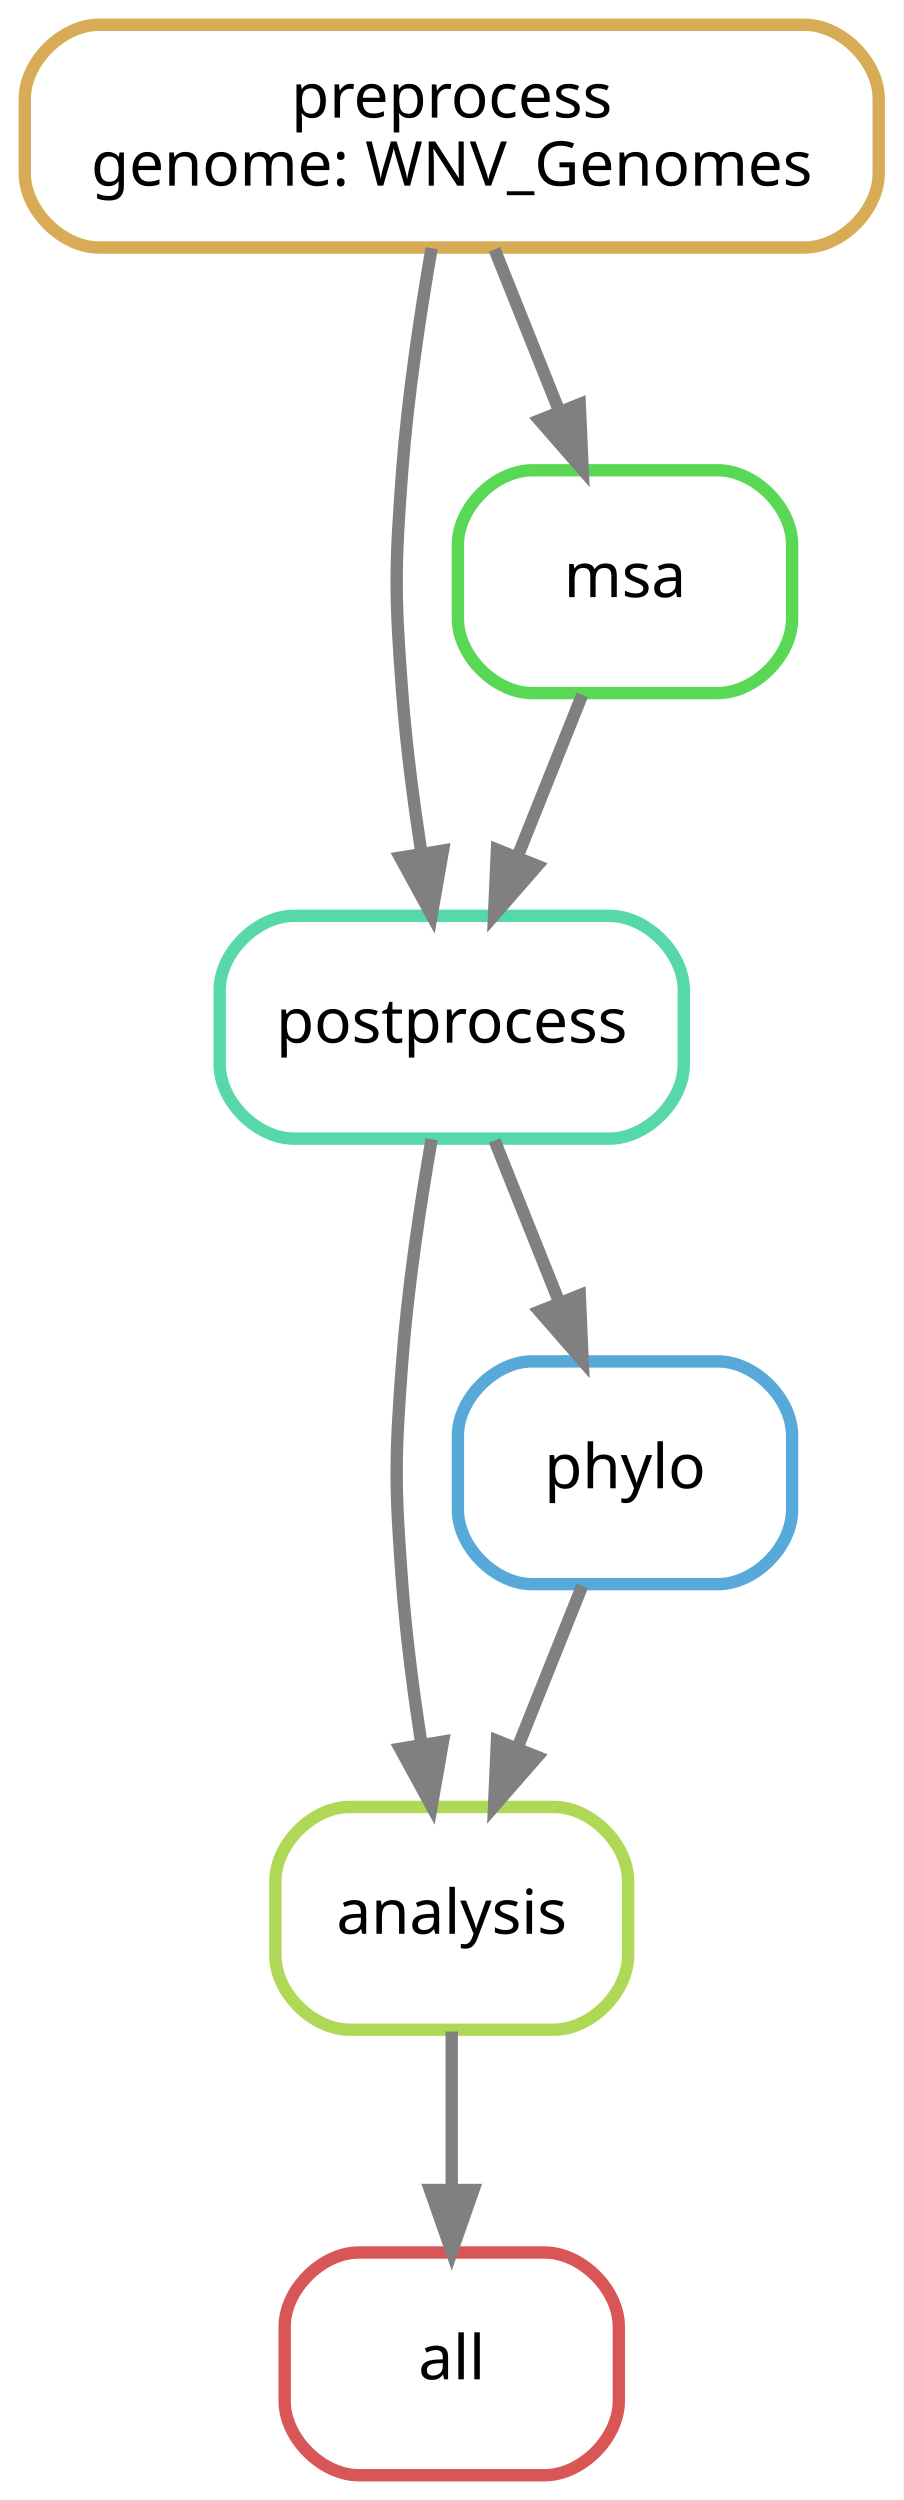
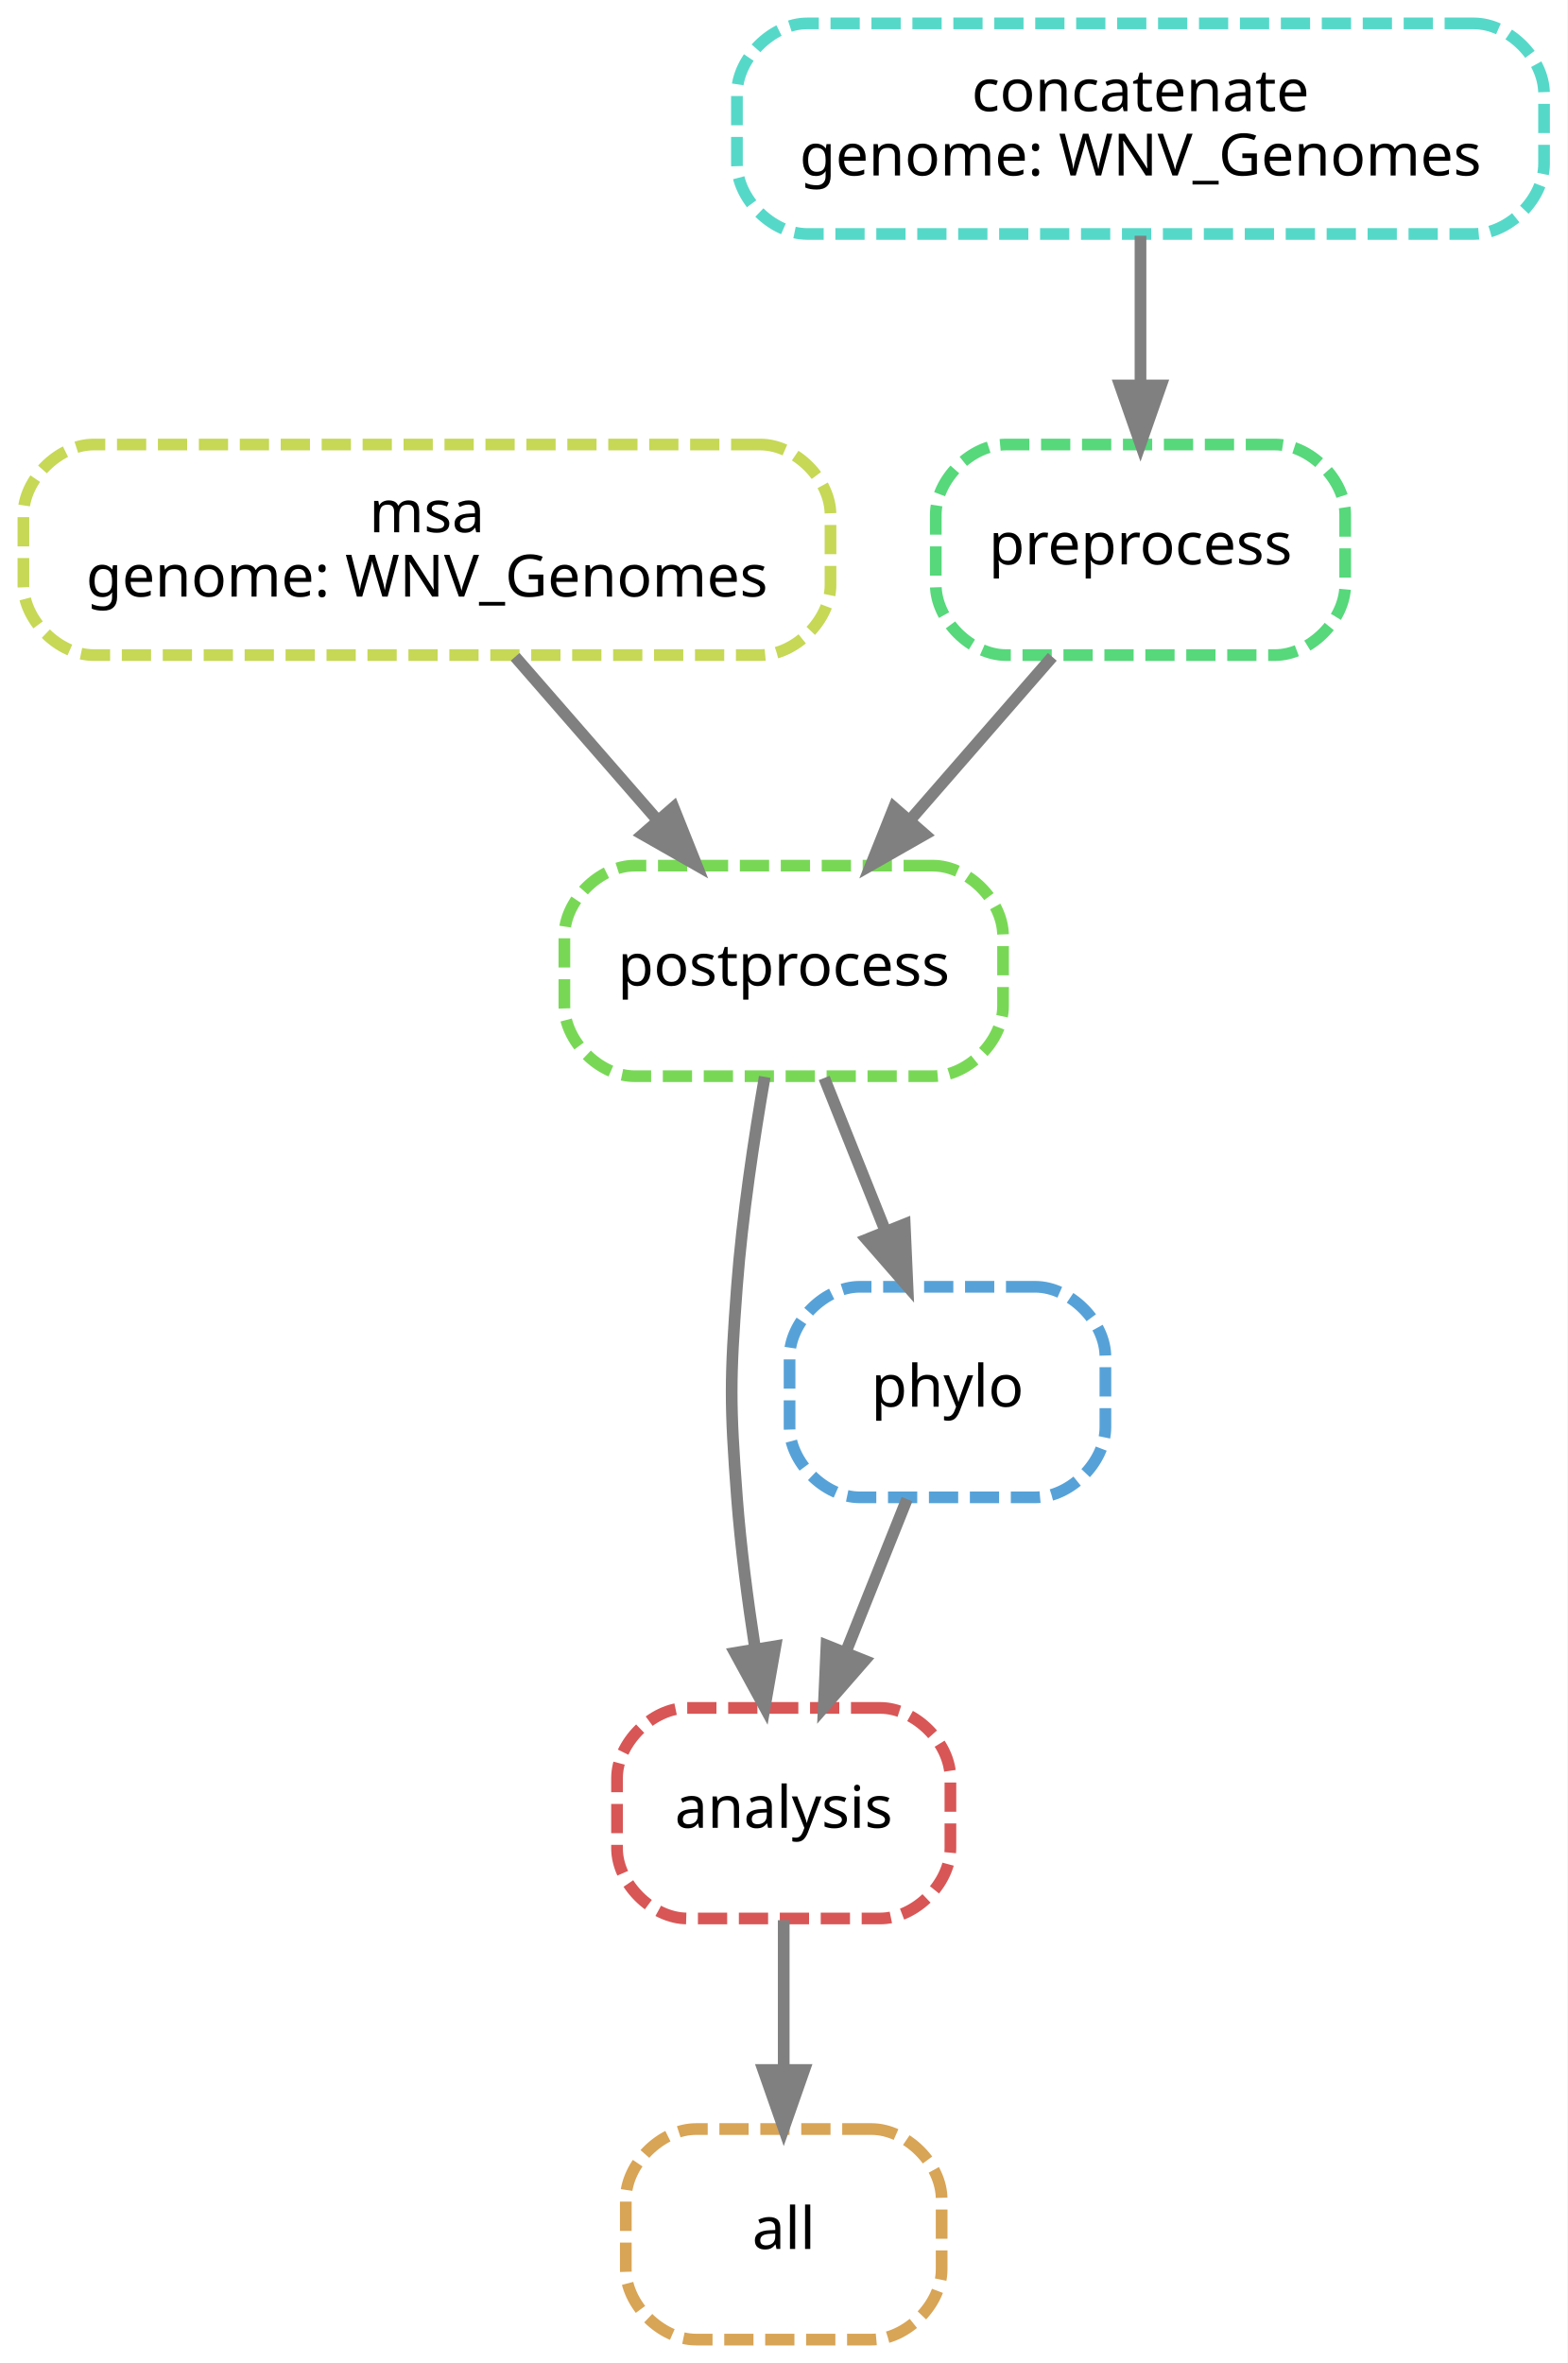
- <svg xmlns="http://www.w3.org/2000/svg" width="146pt" height="404pt" viewBox="0.00 0.00 146.00 404.00">
+ <svg xmlns="http://www.w3.org/2000/svg" width="268pt" height="404pt" viewBox="0.00 0.00 268.00 404.00">
  <g id="graph0" class="graph" transform="scale(1 1) rotate(0) translate(4 400)">
-     <polygon fill="white" stroke="transparent" points="-4,4 -4,-400 142,-400 142,4 -4,4" />
+     <polygon fill="white" stroke="transparent" points="-4,4 -4,-400 264,-400 264,4 -4,4" />
    <g id="node1" class="node">
-       <path fill="none" stroke="#d85656" stroke-width="2" d="M84,-36C84,-36 54,-36 54,-36 48,-36 42,-30 42,-24 42,-24 42,-12 42,-12 42,-6 48,0 54,0 54,0 84,0 84,0 90,0 96,-6 96,-12 96,-12 96,-24 96,-24 96,-30 90,-36 84,-36" />
-       <text text-anchor="middle" x="69" y="-15.5" font-family="sans" font-size="10.00">all</text>
+       <path fill="none" stroke="#d8a456" stroke-width="2" stroke-dasharray="5,2" d="M145,-36C145,-36 115,-36 115,-36 109,-36 103,-30 103,-24 103,-24 103,-12 103,-12 103,-6 109,0 115,0 115,0 145,0 145,0 151,0 157,-6 157,-12 157,-12 157,-24 157,-24 157,-30 151,-36 145,-36" />
+       <text text-anchor="middle" x="130" y="-15.5" font-family="sans" font-size="10.00">all</text>
    </g>
    <g id="node2" class="node">
-       <path fill="none" stroke="#afd856" stroke-width="2" d="M85.5,-108C85.5,-108 52.5,-108 52.5,-108 46.5,-108 40.5,-102 40.5,-96 40.5,-96 40.5,-84 40.5,-84 40.5,-78 46.5,-72 52.5,-72 52.5,-72 85.5,-72 85.5,-72 91.5,-72 97.5,-78 97.5,-84 97.5,-84 97.5,-96 97.5,-96 97.5,-102 91.5,-108 85.5,-108" />
-       <text text-anchor="middle" x="69" y="-87.5" font-family="sans" font-size="10.00">analysis</text>
+       <path fill="none" stroke="#d85656" stroke-width="2" stroke-dasharray="5,2" d="M146.5,-108C146.5,-108 113.5,-108 113.5,-108 107.5,-108 101.5,-102 101.5,-96 101.5,-96 101.5,-84 101.5,-84 101.5,-78 107.5,-72 113.5,-72 113.5,-72 146.5,-72 146.5,-72 152.5,-72 158.5,-78 158.5,-84 158.5,-84 158.5,-96 158.5,-96 158.5,-102 152.5,-108 146.5,-108" />
+       <text text-anchor="middle" x="130" y="-87.5" font-family="sans" font-size="10.00">analysis</text>
    </g>
    <g id="edge1" class="edge">
-       <path fill="none" stroke="grey" stroke-width="2" d="M69,-71.7C69,-63.98 69,-54.71 69,-46.11" />
-       <polygon fill="grey" stroke="grey" stroke-width="2" points="72.5,-46.1 69,-36.1 65.5,-46.1 72.5,-46.1" />
+       <path fill="none" stroke="grey" stroke-width="2" d="M130,-71.7C130,-63.98 130,-54.71 130,-46.11" />
+       <polygon fill="grey" stroke="grey" stroke-width="2" points="133.5,-46.1 130,-36.1 126.5,-46.1 133.5,-46.1" />
    </g>
    <g id="node3" class="node">
-       <path fill="none" stroke="#56d8a9" stroke-width="2" d="M94.5,-252C94.5,-252 43.5,-252 43.5,-252 37.5,-252 31.5,-246 31.5,-240 31.5,-240 31.5,-228 31.5,-228 31.5,-222 37.5,-216 43.5,-216 43.5,-216 94.5,-216 94.5,-216 100.5,-216 106.5,-222 106.5,-228 106.5,-228 106.5,-240 106.5,-240 106.5,-246 100.5,-252 94.5,-252" />
-       <text text-anchor="middle" x="69" y="-231.5" font-family="sans" font-size="10.00">postprocess</text>
+       <path fill="none" stroke="#78d856" stroke-width="2" stroke-dasharray="5,2" d="M155.5,-252C155.5,-252 104.5,-252 104.5,-252 98.5,-252 92.5,-246 92.5,-240 92.5,-240 92.5,-228 92.5,-228 92.5,-222 98.5,-216 104.5,-216 104.5,-216 155.5,-216 155.5,-216 161.5,-216 167.5,-222 167.5,-228 167.5,-228 167.5,-240 167.5,-240 167.5,-246 161.5,-252 155.5,-252" />
+       <text text-anchor="middle" x="130" y="-231.5" font-family="sans" font-size="10.00">postprocess</text>
    </g>
    <g id="edge2" class="edge">
-       <path fill="none" stroke="grey" stroke-width="2" d="M65.75,-215.89C63.95,-205.54 61.91,-192.06 61,-180 59.8,-164.04 59.8,-159.96 61,-144 61.64,-135.52 62.84,-126.34 64.12,-118.04" />
-       <polygon fill="grey" stroke="grey" stroke-width="2" points="67.58,-118.55 65.75,-108.11 60.68,-117.41 67.58,-118.55" />
+       <path fill="none" stroke="grey" stroke-width="2" d="M126.75,-215.89C124.95,-205.54 122.91,-192.06 122,-180 120.8,-164.04 120.8,-159.96 122,-144 122.64,-135.52 123.84,-126.34 125.12,-118.04" />
+       <polygon fill="grey" stroke="grey" stroke-width="2" points="128.58,-118.55 126.75,-108.11 121.68,-117.41 128.58,-118.55" />
+     </g>
+     <g id="node7" class="node">
+       <path fill="none" stroke="#56a2d8" stroke-width="2" stroke-dasharray="5,2" d="M173,-180C173,-180 143,-180 143,-180 137,-180 131,-174 131,-168 131,-168 131,-156 131,-156 131,-150 137,-144 143,-144 143,-144 173,-144 173,-144 179,-144 185,-150 185,-156 185,-156 185,-168 185,-168 185,-174 179,-180 173,-180" />
+       <text text-anchor="middle" x="158" y="-159.5" font-family="sans" font-size="10.00">phylo</text>
+     </g>
+     <g id="edge7" class="edge">
+       <path fill="none" stroke="grey" stroke-width="2" d="M136.92,-215.7C140.07,-207.81 143.88,-198.3 147.38,-189.55" />
+       <polygon fill="grey" stroke="grey" stroke-width="2" points="150.69,-190.69 151.16,-180.1 144.19,-188.09 150.69,-190.69" />
+     </g>
+     <g id="node4" class="node">
+       <path fill="none" stroke="#c6d856" stroke-width="2" stroke-dasharray="5,2" d="M126,-324C126,-324 12,-324 12,-324 6,-324 0,-318 0,-312 0,-312 0,-300 0,-300 0,-294 6,-288 12,-288 12,-288 126,-288 126,-288 132,-288 138,-294 138,-300 138,-300 138,-312 138,-312 138,-318 132,-324 126,-324" />
+       <text text-anchor="middle" x="69" y="-309" font-family="sans" font-size="10.00">msa</text>
+       <text text-anchor="middle" x="69" y="-298" font-family="sans" font-size="10.00">genome: WNV_Genomes</text>
+     </g>
+     <g id="edge4" class="edge">
+       <path fill="none" stroke="grey" stroke-width="2" d="M84.08,-287.7C91.39,-279.3 100.31,-269.07 108.34,-259.86" />
+       <polygon fill="grey" stroke="grey" stroke-width="2" points="111.16,-261.94 115.09,-252.1 105.89,-257.34 111.16,-261.94" />
+     </g>
+     <g id="node5" class="node">
+       <path fill="none" stroke="#56d87b" stroke-width="2" stroke-dasharray="5,2" d="M214,-324C214,-324 168,-324 168,-324 162,-324 156,-318 156,-312 156,-312 156,-300 156,-300 156,-294 162,-288 168,-288 168,-288 214,-288 214,-288 220,-288 226,-294 226,-300 226,-300 226,-312 226,-312 226,-318 220,-324 214,-324" />
+       <text text-anchor="middle" x="191" y="-303.5" font-family="sans" font-size="10.00">preprocess</text>
+     </g>
+     <g id="edge5" class="edge">
+       <path fill="none" stroke="grey" stroke-width="2" d="M175.92,-287.7C168.61,-279.3 159.69,-269.07 151.66,-259.86" />
+       <polygon fill="grey" stroke="grey" stroke-width="2" points="154.11,-257.34 144.91,-252.1 148.84,-261.94 154.11,-257.34" />
    </g>
    <g id="node6" class="node">
-       <path fill="none" stroke="#56a9d8" stroke-width="2" d="M112,-180C112,-180 82,-180 82,-180 76,-180 70,-174 70,-168 70,-168 70,-156 70,-156 70,-150 76,-144 82,-144 82,-144 112,-144 112,-144 118,-144 124,-150 124,-156 124,-156 124,-168 124,-168 124,-174 118,-180 112,-180" />
-       <text text-anchor="middle" x="97" y="-159.5" font-family="sans" font-size="10.00">phylo</text>
-     </g>
-     <g id="edge7" class="edge">
-       <path fill="none" stroke="grey" stroke-width="2" d="M75.92,-215.7C79.07,-207.81 82.88,-198.3 86.38,-189.55" />
-       <polygon fill="grey" stroke="grey" stroke-width="2" points="89.69,-190.69 90.16,-180.1 83.19,-188.09 89.69,-190.69" />
-     </g>
-     <g id="node4" class="node">
-       <path fill="none" stroke="#59d856" stroke-width="2" d="M112,-324C112,-324 82,-324 82,-324 76,-324 70,-318 70,-312 70,-312 70,-300 70,-300 70,-294 76,-288 82,-288 82,-288 112,-288 112,-288 118,-288 124,-294 124,-300 124,-300 124,-312 124,-312 124,-318 118,-324 112,-324" />
-       <text text-anchor="middle" x="97" y="-303.5" font-family="sans" font-size="10.00">msa</text>
-     </g>
-     <g id="edge4" class="edge">
-       <path fill="none" stroke="grey" stroke-width="2" d="M90.08,-287.7C86.93,-279.81 83.12,-270.3 79.62,-261.55" />
-       <polygon fill="grey" stroke="grey" stroke-width="2" points="82.81,-260.09 75.84,-252.1 76.31,-262.69 82.81,-260.09" />
-     </g>
-     <g id="node5" class="node">
-       <path fill="none" stroke="#d8ac56" stroke-width="2" d="M126,-396C126,-396 12,-396 12,-396 6,-396 0,-390 0,-384 0,-384 0,-372 0,-372 0,-366 6,-360 12,-360 12,-360 126,-360 126,-360 132,-360 138,-366 138,-372 138,-372 138,-384 138,-384 138,-390 132,-396 126,-396" />
-       <text text-anchor="middle" x="69" y="-381" font-family="sans" font-size="10.00">preprocess</text>
-       <text text-anchor="middle" x="69" y="-370" font-family="sans" font-size="10.00">genome: WNV_Genomes</text>
-     </g>
-     <g id="edge5" class="edge">
-       <path fill="none" stroke="grey" stroke-width="2" d="M65.75,-359.89C63.95,-349.54 61.91,-336.06 61,-324 59.8,-308.04 59.8,-303.96 61,-288 61.64,-279.52 62.84,-270.34 64.12,-262.04" />
-       <polygon fill="grey" stroke="grey" stroke-width="2" points="67.58,-262.55 65.75,-252.11 60.68,-261.41 67.58,-262.55" />
+       <path fill="none" stroke="#56d8c9" stroke-width="2" stroke-dasharray="5,2" d="M248,-396C248,-396 134,-396 134,-396 128,-396 122,-390 122,-384 122,-384 122,-372 122,-372 122,-366 128,-360 134,-360 134,-360 248,-360 248,-360 254,-360 260,-366 260,-372 260,-372 260,-384 260,-384 260,-390 254,-396 248,-396" />
+       <text text-anchor="middle" x="191" y="-381" font-family="sans" font-size="10.00">concatenate</text>
+       <text text-anchor="middle" x="191" y="-370" font-family="sans" font-size="10.00">genome: WNV_Genomes</text>
    </g>
    <g id="edge6" class="edge">
-       <path fill="none" stroke="grey" stroke-width="2" d="M75.92,-359.7C79.07,-351.81 82.88,-342.3 86.38,-333.55" />
-       <polygon fill="grey" stroke="grey" stroke-width="2" points="89.69,-334.69 90.16,-324.1 83.19,-332.09 89.69,-334.69" />
+       <path fill="none" stroke="grey" stroke-width="2" d="M191,-359.7C191,-351.98 191,-342.71 191,-334.11" />
+       <polygon fill="grey" stroke="grey" stroke-width="2" points="194.5,-334.1 191,-324.1 187.5,-334.1 194.5,-334.1" />
    </g>
    <g id="edge3" class="edge">
-       <path fill="none" stroke="grey" stroke-width="2" d="M90.08,-143.7C86.93,-135.81 83.12,-126.3 79.62,-117.55" />
-       <polygon fill="grey" stroke="grey" stroke-width="2" points="82.81,-116.09 75.84,-108.1 76.31,-118.69 82.81,-116.09" />
+       <path fill="none" stroke="grey" stroke-width="2" d="M151.08,-143.7C147.93,-135.81 144.12,-126.3 140.62,-117.55" />
+       <polygon fill="grey" stroke="grey" stroke-width="2" points="143.81,-116.09 136.84,-108.1 137.31,-118.69 143.81,-116.09" />
    </g>
  </g>
</svg>
